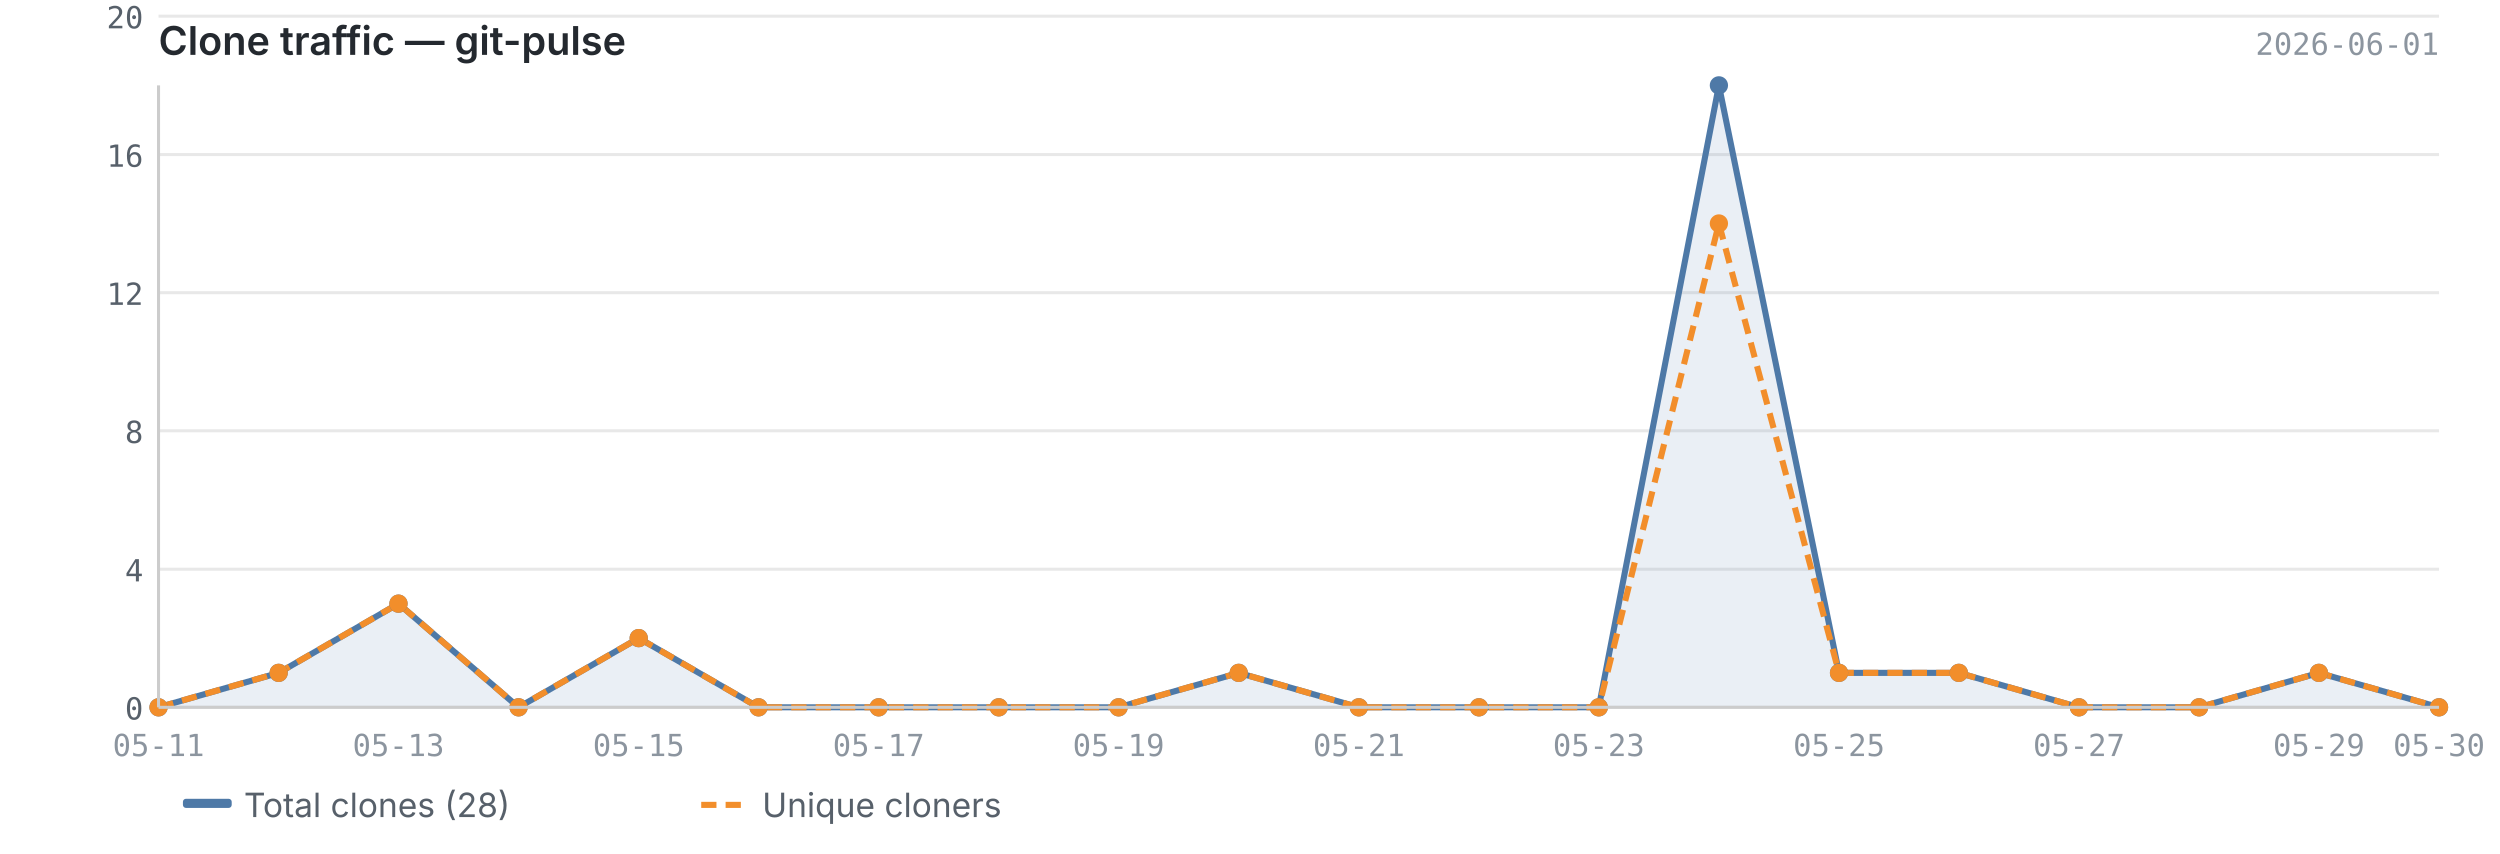
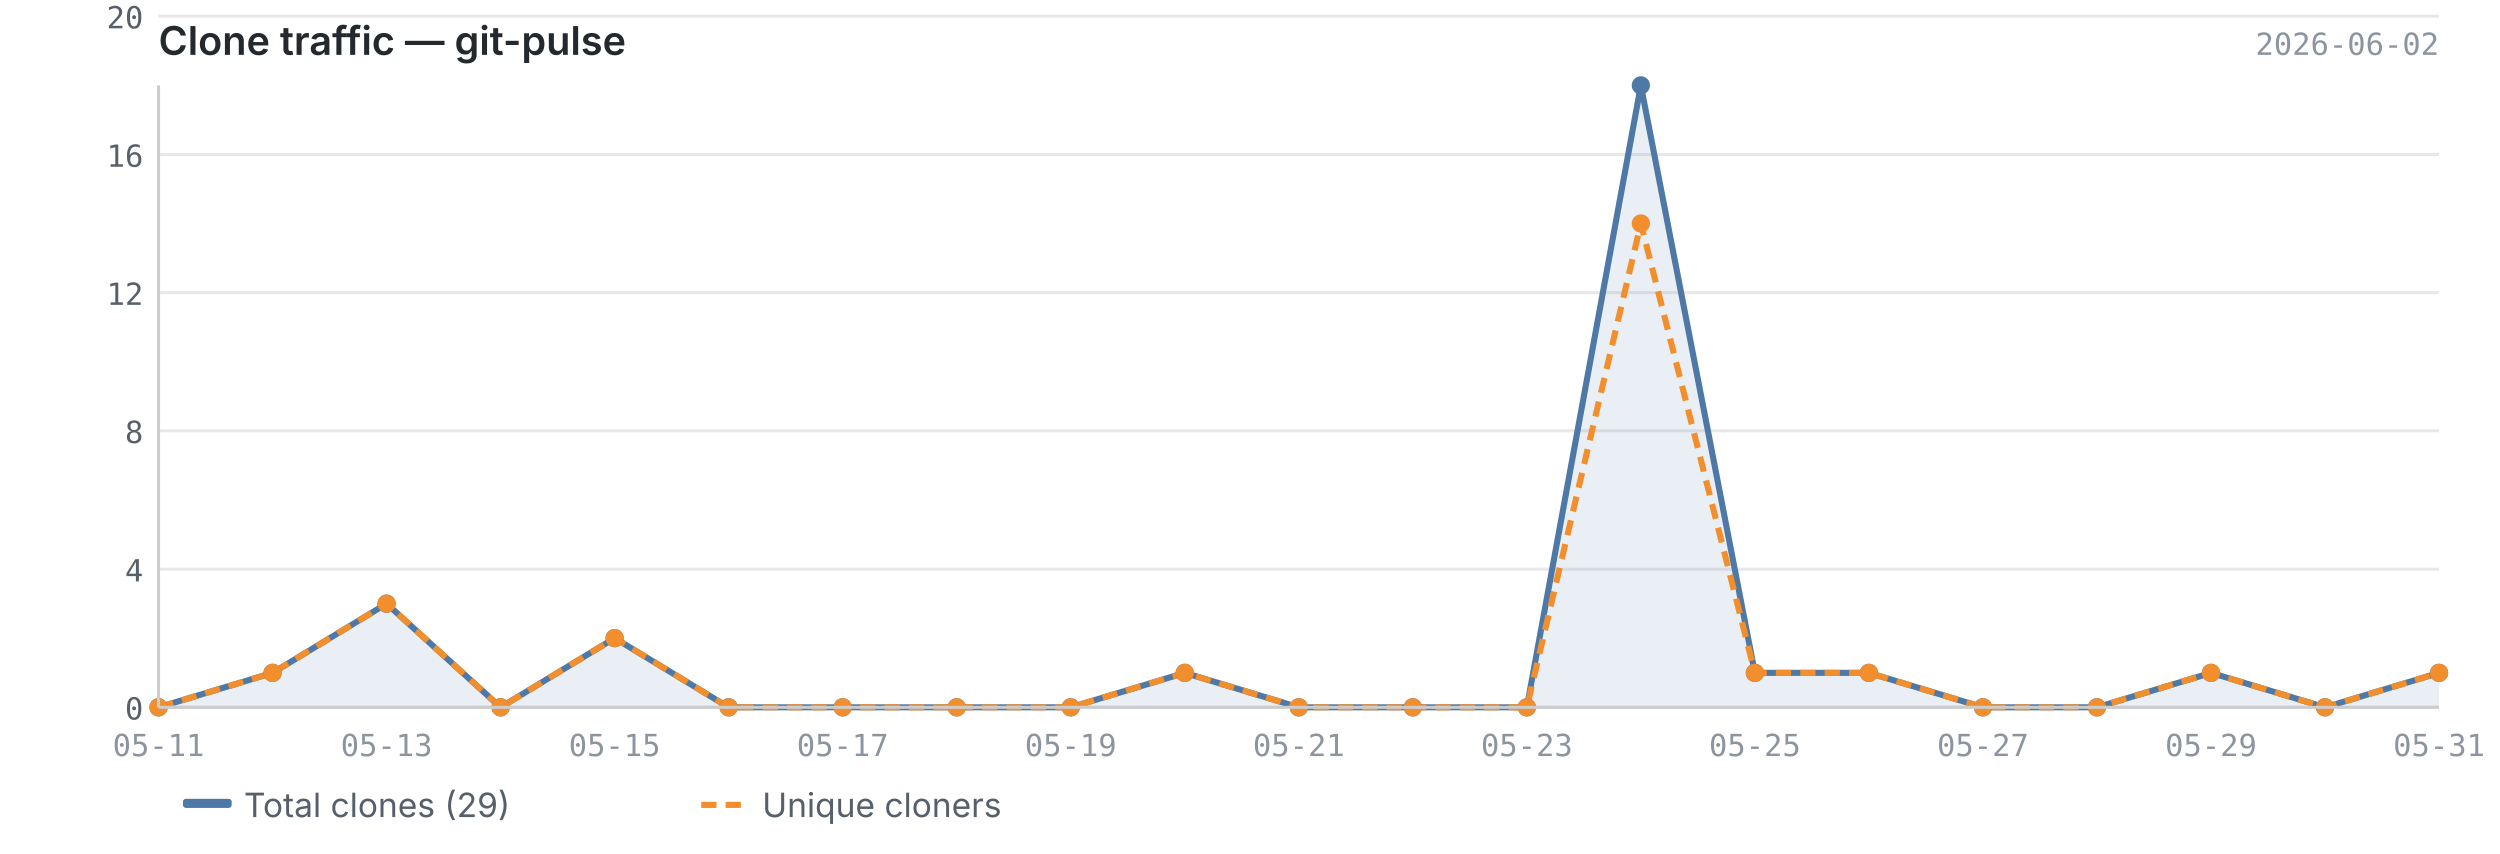
<svg xmlns="http://www.w3.org/2000/svg" viewBox="0 0 820 280" width="820" height="280">
  <text x="52" y="18" font-size="13" font-weight="600" fill="#24292f" font-family="-apple-system, BlinkMacSystemFont, 'Segoe UI', sans-serif">Clone traffic — git-pulse</text>
-   <text x="800" y="18" font-size="10" fill="#8c959f" font-family="ui-monospace, SFMono-Regular, 'SF Mono', Menlo, monospace" text-anchor="end">2026-06-01</text>
+   <text x="800" y="18" font-size="10" fill="#8c959f" font-family="ui-monospace, SFMono-Regular, 'SF Mono', Menlo, monospace" text-anchor="end">2026-06-02</text>
  <line x1="52" y1="232.0" x2="800" y2="232.0" stroke="#e8e8e8" stroke-width="1" />
  <line x1="52" y1="186.7" x2="800" y2="186.7" stroke="#e8e8e8" stroke-width="1" />
  <line x1="52" y1="141.3" x2="800" y2="141.3" stroke="#e8e8e8" stroke-width="1" />
  <line x1="52" y1="96.0" x2="800" y2="96.0" stroke="#e8e8e8" stroke-width="1" />
  <line x1="52" y1="50.7" x2="800" y2="50.7" stroke="#e8e8e8" stroke-width="1" />
  <line x1="52" y1="5.3" x2="800" y2="5.3" stroke="#e8e8e8" stroke-width="1" />
-   <path d="M52.0,232.0 L52.0,232.0 L91.4,220.7 L130.7,198.0 L170.1,232.0 L209.5,209.3 L248.8,232.0 L288.2,232.0 L327.6,232.0 L366.9,232.0 L406.3,220.7 L445.7,232.0 L485.1,232.0 L524.4,232.0 L563.8,28.0 L603.2,220.7 L642.5,220.7 L681.9,232.0 L721.3,232.0 L760.6,220.7 L800.0,232.0 L800.0,232.0 L52.0,232.0Z" fill="#4e79a7" opacity="0.12" />
-   <polyline points="52.0,232.0 91.4,220.7 130.7,198.0 170.1,232.0 209.5,209.3 248.8,232.0 288.2,232.0 327.6,232.0 366.9,232.0 406.3,220.7 445.7,232.0 485.1,232.0 524.4,232.0 563.8,28.0 603.2,220.7 642.5,220.7 681.9,232.0 721.3,232.0 760.6,220.7 800.0,232.0" fill="none" stroke="#4e79a7" stroke-width="2" stroke-linejoin="round" />
-   <polyline points="52.0,232.0 91.4,220.7 130.7,198.0 170.1,232.0 209.5,209.3 248.8,232.0 288.2,232.0 327.6,232.0 366.9,232.0 406.3,220.7 445.7,232.0 485.1,232.0 524.4,232.0 563.8,73.3 603.2,220.7 642.5,220.7 681.9,232.0 721.3,232.0 760.6,220.7 800.0,232.0" fill="none" stroke="#f28e2b" stroke-width="2" stroke-linejoin="round" stroke-dasharray="5,3" />
+   <path d="M52.0,232.0 L52.0,232.0 L89.4,220.7 L126.8,198.0 L164.2,232.0 L201.6,209.3 L239.0,232.0 L276.4,232.0 L313.8,232.0 L351.2,232.0 L388.6,220.7 L426.0,232.0 L463.4,232.0 L500.8,232.0 L538.2,28.0 L575.6,220.7 L613.0,220.7 L650.4,232.0 L687.8,232.0 L725.2,220.7 L762.6,232.0 L800.0,220.7 L800.0,232.0 L52.0,232.0Z" fill="#4e79a7" opacity="0.12" />
+   <polyline points="52.0,232.0 89.4,220.7 126.8,198.0 164.2,232.0 201.6,209.3 239.0,232.0 276.4,232.0 313.8,232.0 351.2,232.0 388.6,220.7 426.0,232.0 463.4,232.0 500.8,232.0 538.2,28.0 575.6,220.7 613.0,220.7 650.4,232.0 687.8,232.0 725.2,220.7 762.6,232.0 800.0,220.7" fill="none" stroke="#4e79a7" stroke-width="2" stroke-linejoin="round" />
+   <polyline points="52.0,232.0 89.4,220.7 126.8,198.0 164.2,232.0 201.6,209.3 239.0,232.0 276.4,232.0 313.8,232.0 351.2,232.0 388.6,220.7 426.0,232.0 463.4,232.0 500.8,232.0 538.2,73.3 575.6,220.7 613.0,220.7 650.4,232.0 687.8,232.0 725.2,220.7 762.6,232.0 800.0,220.7" fill="none" stroke="#f28e2b" stroke-width="2" stroke-linejoin="round" stroke-dasharray="5,3" />
  <circle cx="52.0" cy="232.0" r="3" fill="#4e79a7" />
-   <circle cx="91.4" cy="220.7" r="3" fill="#4e79a7" />
-   <circle cx="130.7" cy="198.0" r="3" fill="#4e79a7" />
-   <circle cx="170.1" cy="232.0" r="3" fill="#4e79a7" />
-   <circle cx="209.5" cy="209.3" r="3" fill="#4e79a7" />
-   <circle cx="248.8" cy="232.0" r="3" fill="#4e79a7" />
-   <circle cx="288.2" cy="232.0" r="3" fill="#4e79a7" />
-   <circle cx="327.6" cy="232.0" r="3" fill="#4e79a7" />
-   <circle cx="366.9" cy="232.0" r="3" fill="#4e79a7" />
-   <circle cx="406.3" cy="220.7" r="3" fill="#4e79a7" />
-   <circle cx="445.7" cy="232.0" r="3" fill="#4e79a7" />
-   <circle cx="485.1" cy="232.0" r="3" fill="#4e79a7" />
-   <circle cx="524.4" cy="232.0" r="3" fill="#4e79a7" />
-   <circle cx="563.8" cy="28.0" r="3" fill="#4e79a7" />
-   <circle cx="603.2" cy="220.7" r="3" fill="#4e79a7" />
-   <circle cx="642.5" cy="220.7" r="3" fill="#4e79a7" />
-   <circle cx="681.9" cy="232.0" r="3" fill="#4e79a7" />
-   <circle cx="721.3" cy="232.0" r="3" fill="#4e79a7" />
-   <circle cx="760.6" cy="220.7" r="3" fill="#4e79a7" />
-   <circle cx="800.0" cy="232.0" r="3" fill="#4e79a7" />
+   <circle cx="89.4" cy="220.7" r="3" fill="#4e79a7" />
+   <circle cx="126.8" cy="198.0" r="3" fill="#4e79a7" />
+   <circle cx="164.2" cy="232.0" r="3" fill="#4e79a7" />
+   <circle cx="201.6" cy="209.3" r="3" fill="#4e79a7" />
+   <circle cx="239.0" cy="232.0" r="3" fill="#4e79a7" />
+   <circle cx="276.4" cy="232.0" r="3" fill="#4e79a7" />
+   <circle cx="313.8" cy="232.0" r="3" fill="#4e79a7" />
+   <circle cx="351.2" cy="232.0" r="3" fill="#4e79a7" />
+   <circle cx="388.6" cy="220.7" r="3" fill="#4e79a7" />
+   <circle cx="426.0" cy="232.0" r="3" fill="#4e79a7" />
+   <circle cx="463.4" cy="232.0" r="3" fill="#4e79a7" />
+   <circle cx="500.8" cy="232.0" r="3" fill="#4e79a7" />
+   <circle cx="538.2" cy="28.0" r="3" fill="#4e79a7" />
+   <circle cx="575.6" cy="220.7" r="3" fill="#4e79a7" />
+   <circle cx="613.0" cy="220.7" r="3" fill="#4e79a7" />
+   <circle cx="650.4" cy="232.0" r="3" fill="#4e79a7" />
+   <circle cx="687.8" cy="232.0" r="3" fill="#4e79a7" />
+   <circle cx="725.2" cy="220.7" r="3" fill="#4e79a7" />
+   <circle cx="762.6" cy="232.0" r="3" fill="#4e79a7" />
+   <circle cx="800.0" cy="220.7" r="3" fill="#4e79a7" />
  <circle cx="52.0" cy="232.0" r="3" fill="#f28e2b" />
-   <circle cx="91.4" cy="220.7" r="3" fill="#f28e2b" />
-   <circle cx="130.7" cy="198.0" r="3" fill="#f28e2b" />
-   <circle cx="170.1" cy="232.0" r="3" fill="#f28e2b" />
-   <circle cx="209.5" cy="209.3" r="3" fill="#f28e2b" />
-   <circle cx="248.8" cy="232.0" r="3" fill="#f28e2b" />
-   <circle cx="288.2" cy="232.0" r="3" fill="#f28e2b" />
-   <circle cx="327.6" cy="232.0" r="3" fill="#f28e2b" />
-   <circle cx="366.9" cy="232.0" r="3" fill="#f28e2b" />
-   <circle cx="406.3" cy="220.7" r="3" fill="#f28e2b" />
-   <circle cx="445.7" cy="232.0" r="3" fill="#f28e2b" />
-   <circle cx="485.1" cy="232.0" r="3" fill="#f28e2b" />
-   <circle cx="524.4" cy="232.0" r="3" fill="#f28e2b" />
-   <circle cx="563.8" cy="73.3" r="3" fill="#f28e2b" />
-   <circle cx="603.2" cy="220.7" r="3" fill="#f28e2b" />
-   <circle cx="642.5" cy="220.7" r="3" fill="#f28e2b" />
-   <circle cx="681.9" cy="232.0" r="3" fill="#f28e2b" />
-   <circle cx="721.3" cy="232.0" r="3" fill="#f28e2b" />
-   <circle cx="760.6" cy="220.7" r="3" fill="#f28e2b" />
-   <circle cx="800.0" cy="232.0" r="3" fill="#f28e2b" />
+   <circle cx="89.4" cy="220.7" r="3" fill="#f28e2b" />
+   <circle cx="126.8" cy="198.0" r="3" fill="#f28e2b" />
+   <circle cx="164.2" cy="232.0" r="3" fill="#f28e2b" />
+   <circle cx="201.6" cy="209.3" r="3" fill="#f28e2b" />
+   <circle cx="239.0" cy="232.0" r="3" fill="#f28e2b" />
+   <circle cx="276.4" cy="232.0" r="3" fill="#f28e2b" />
+   <circle cx="313.8" cy="232.0" r="3" fill="#f28e2b" />
+   <circle cx="351.2" cy="232.0" r="3" fill="#f28e2b" />
+   <circle cx="388.6" cy="220.7" r="3" fill="#f28e2b" />
+   <circle cx="426.0" cy="232.0" r="3" fill="#f28e2b" />
+   <circle cx="463.4" cy="232.0" r="3" fill="#f28e2b" />
+   <circle cx="500.8" cy="232.0" r="3" fill="#f28e2b" />
+   <circle cx="538.2" cy="73.3" r="3" fill="#f28e2b" />
+   <circle cx="575.6" cy="220.7" r="3" fill="#f28e2b" />
+   <circle cx="613.0" cy="220.7" r="3" fill="#f28e2b" />
+   <circle cx="650.4" cy="232.0" r="3" fill="#f28e2b" />
+   <circle cx="687.8" cy="232.0" r="3" fill="#f28e2b" />
+   <circle cx="725.2" cy="220.7" r="3" fill="#f28e2b" />
+   <circle cx="762.6" cy="232.0" r="3" fill="#f28e2b" />
+   <circle cx="800.0" cy="220.7" r="3" fill="#f28e2b" />
  <line x1="52" y1="28" x2="52" y2="232" stroke="#cccccc" stroke-width="1" />
  <line x1="52" y1="232" x2="800" y2="232" stroke="#cccccc" stroke-width="1" />
  <text x="47" y="236.0" text-anchor="end" font-size="10" fill="#57606a" font-family="ui-monospace, SFMono-Regular, 'SF Mono', Menlo, monospace">0</text>
  <text x="47" y="190.7" text-anchor="end" font-size="10" fill="#57606a" font-family="ui-monospace, SFMono-Regular, 'SF Mono', Menlo, monospace">4</text>
  <text x="47" y="145.3" text-anchor="end" font-size="10" fill="#57606a" font-family="ui-monospace, SFMono-Regular, 'SF Mono', Menlo, monospace">8</text>
  <text x="47" y="100.0" text-anchor="end" font-size="10" fill="#57606a" font-family="ui-monospace, SFMono-Regular, 'SF Mono', Menlo, monospace">12</text>
  <text x="47" y="54.7" text-anchor="end" font-size="10" fill="#57606a" font-family="ui-monospace, SFMono-Regular, 'SF Mono', Menlo, monospace">16</text>
  <text x="47" y="9.3" text-anchor="end" font-size="10" fill="#57606a" font-family="ui-monospace, SFMono-Regular, 'SF Mono', Menlo, monospace">20</text>
  <text x="52.0" y="248" text-anchor="middle" font-size="10" fill="#8c959f" font-family="ui-monospace, SFMono-Regular, 'SF Mono', Menlo, monospace">05-11</text>
-   <text x="130.7" y="248" text-anchor="middle" font-size="10" fill="#8c959f" font-family="ui-monospace, SFMono-Regular, 'SF Mono', Menlo, monospace">05-13</text>
-   <text x="209.5" y="248" text-anchor="middle" font-size="10" fill="#8c959f" font-family="ui-monospace, SFMono-Regular, 'SF Mono', Menlo, monospace">05-15</text>
-   <text x="288.2" y="248" text-anchor="middle" font-size="10" fill="#8c959f" font-family="ui-monospace, SFMono-Regular, 'SF Mono', Menlo, monospace">05-17</text>
-   <text x="366.9" y="248" text-anchor="middle" font-size="10" fill="#8c959f" font-family="ui-monospace, SFMono-Regular, 'SF Mono', Menlo, monospace">05-19</text>
-   <text x="445.7" y="248" text-anchor="middle" font-size="10" fill="#8c959f" font-family="ui-monospace, SFMono-Regular, 'SF Mono', Menlo, monospace">05-21</text>
-   <text x="524.4" y="248" text-anchor="middle" font-size="10" fill="#8c959f" font-family="ui-monospace, SFMono-Regular, 'SF Mono', Menlo, monospace">05-23</text>
-   <text x="603.2" y="248" text-anchor="middle" font-size="10" fill="#8c959f" font-family="ui-monospace, SFMono-Regular, 'SF Mono', Menlo, monospace">05-25</text>
-   <text x="681.9" y="248" text-anchor="middle" font-size="10" fill="#8c959f" font-family="ui-monospace, SFMono-Regular, 'SF Mono', Menlo, monospace">05-27</text>
-   <text x="760.6" y="248" text-anchor="middle" font-size="10" fill="#8c959f" font-family="ui-monospace, SFMono-Regular, 'SF Mono', Menlo, monospace">05-29</text>
-   <text x="800.0" y="248" text-anchor="middle" font-size="10" fill="#8c959f" font-family="ui-monospace, SFMono-Regular, 'SF Mono', Menlo, monospace">05-30</text>
+   <text x="126.8" y="248" text-anchor="middle" font-size="10" fill="#8c959f" font-family="ui-monospace, SFMono-Regular, 'SF Mono', Menlo, monospace">05-13</text>
+   <text x="201.6" y="248" text-anchor="middle" font-size="10" fill="#8c959f" font-family="ui-monospace, SFMono-Regular, 'SF Mono', Menlo, monospace">05-15</text>
+   <text x="276.4" y="248" text-anchor="middle" font-size="10" fill="#8c959f" font-family="ui-monospace, SFMono-Regular, 'SF Mono', Menlo, monospace">05-17</text>
+   <text x="351.2" y="248" text-anchor="middle" font-size="10" fill="#8c959f" font-family="ui-monospace, SFMono-Regular, 'SF Mono', Menlo, monospace">05-19</text>
+   <text x="426.0" y="248" text-anchor="middle" font-size="10" fill="#8c959f" font-family="ui-monospace, SFMono-Regular, 'SF Mono', Menlo, monospace">05-21</text>
+   <text x="500.8" y="248" text-anchor="middle" font-size="10" fill="#8c959f" font-family="ui-monospace, SFMono-Regular, 'SF Mono', Menlo, monospace">05-23</text>
+   <text x="575.6" y="248" text-anchor="middle" font-size="10" fill="#8c959f" font-family="ui-monospace, SFMono-Regular, 'SF Mono', Menlo, monospace">05-25</text>
+   <text x="650.4" y="248" text-anchor="middle" font-size="10" fill="#8c959f" font-family="ui-monospace, SFMono-Regular, 'SF Mono', Menlo, monospace">05-27</text>
+   <text x="725.2" y="248" text-anchor="middle" font-size="10" fill="#8c959f" font-family="ui-monospace, SFMono-Regular, 'SF Mono', Menlo, monospace">05-29</text>
+   <text x="800.0" y="248" text-anchor="middle" font-size="10" fill="#8c959f" font-family="ui-monospace, SFMono-Regular, 'SF Mono', Menlo, monospace">05-31</text>
  <rect x="60" y="262" width="16" height="3" fill="#4e79a7" rx="1" />
-   <text x="80" y="268" font-size="11" fill="#57606a" font-family="-apple-system, BlinkMacSystemFont, 'Segoe UI', sans-serif">Total clones (28)</text>
+   <text x="80" y="268" font-size="11" fill="#57606a" font-family="-apple-system, BlinkMacSystemFont, 'Segoe UI', sans-serif">Total clones (29)</text>
  <line x1="230" y1="264" x2="246" y2="264" stroke="#f28e2b" stroke-width="2" stroke-dasharray="5,3" />
  <text x="250" y="268" font-size="11" fill="#57606a" font-family="-apple-system, BlinkMacSystemFont, 'Segoe UI', sans-serif">Unique cloners</text>
</svg>
